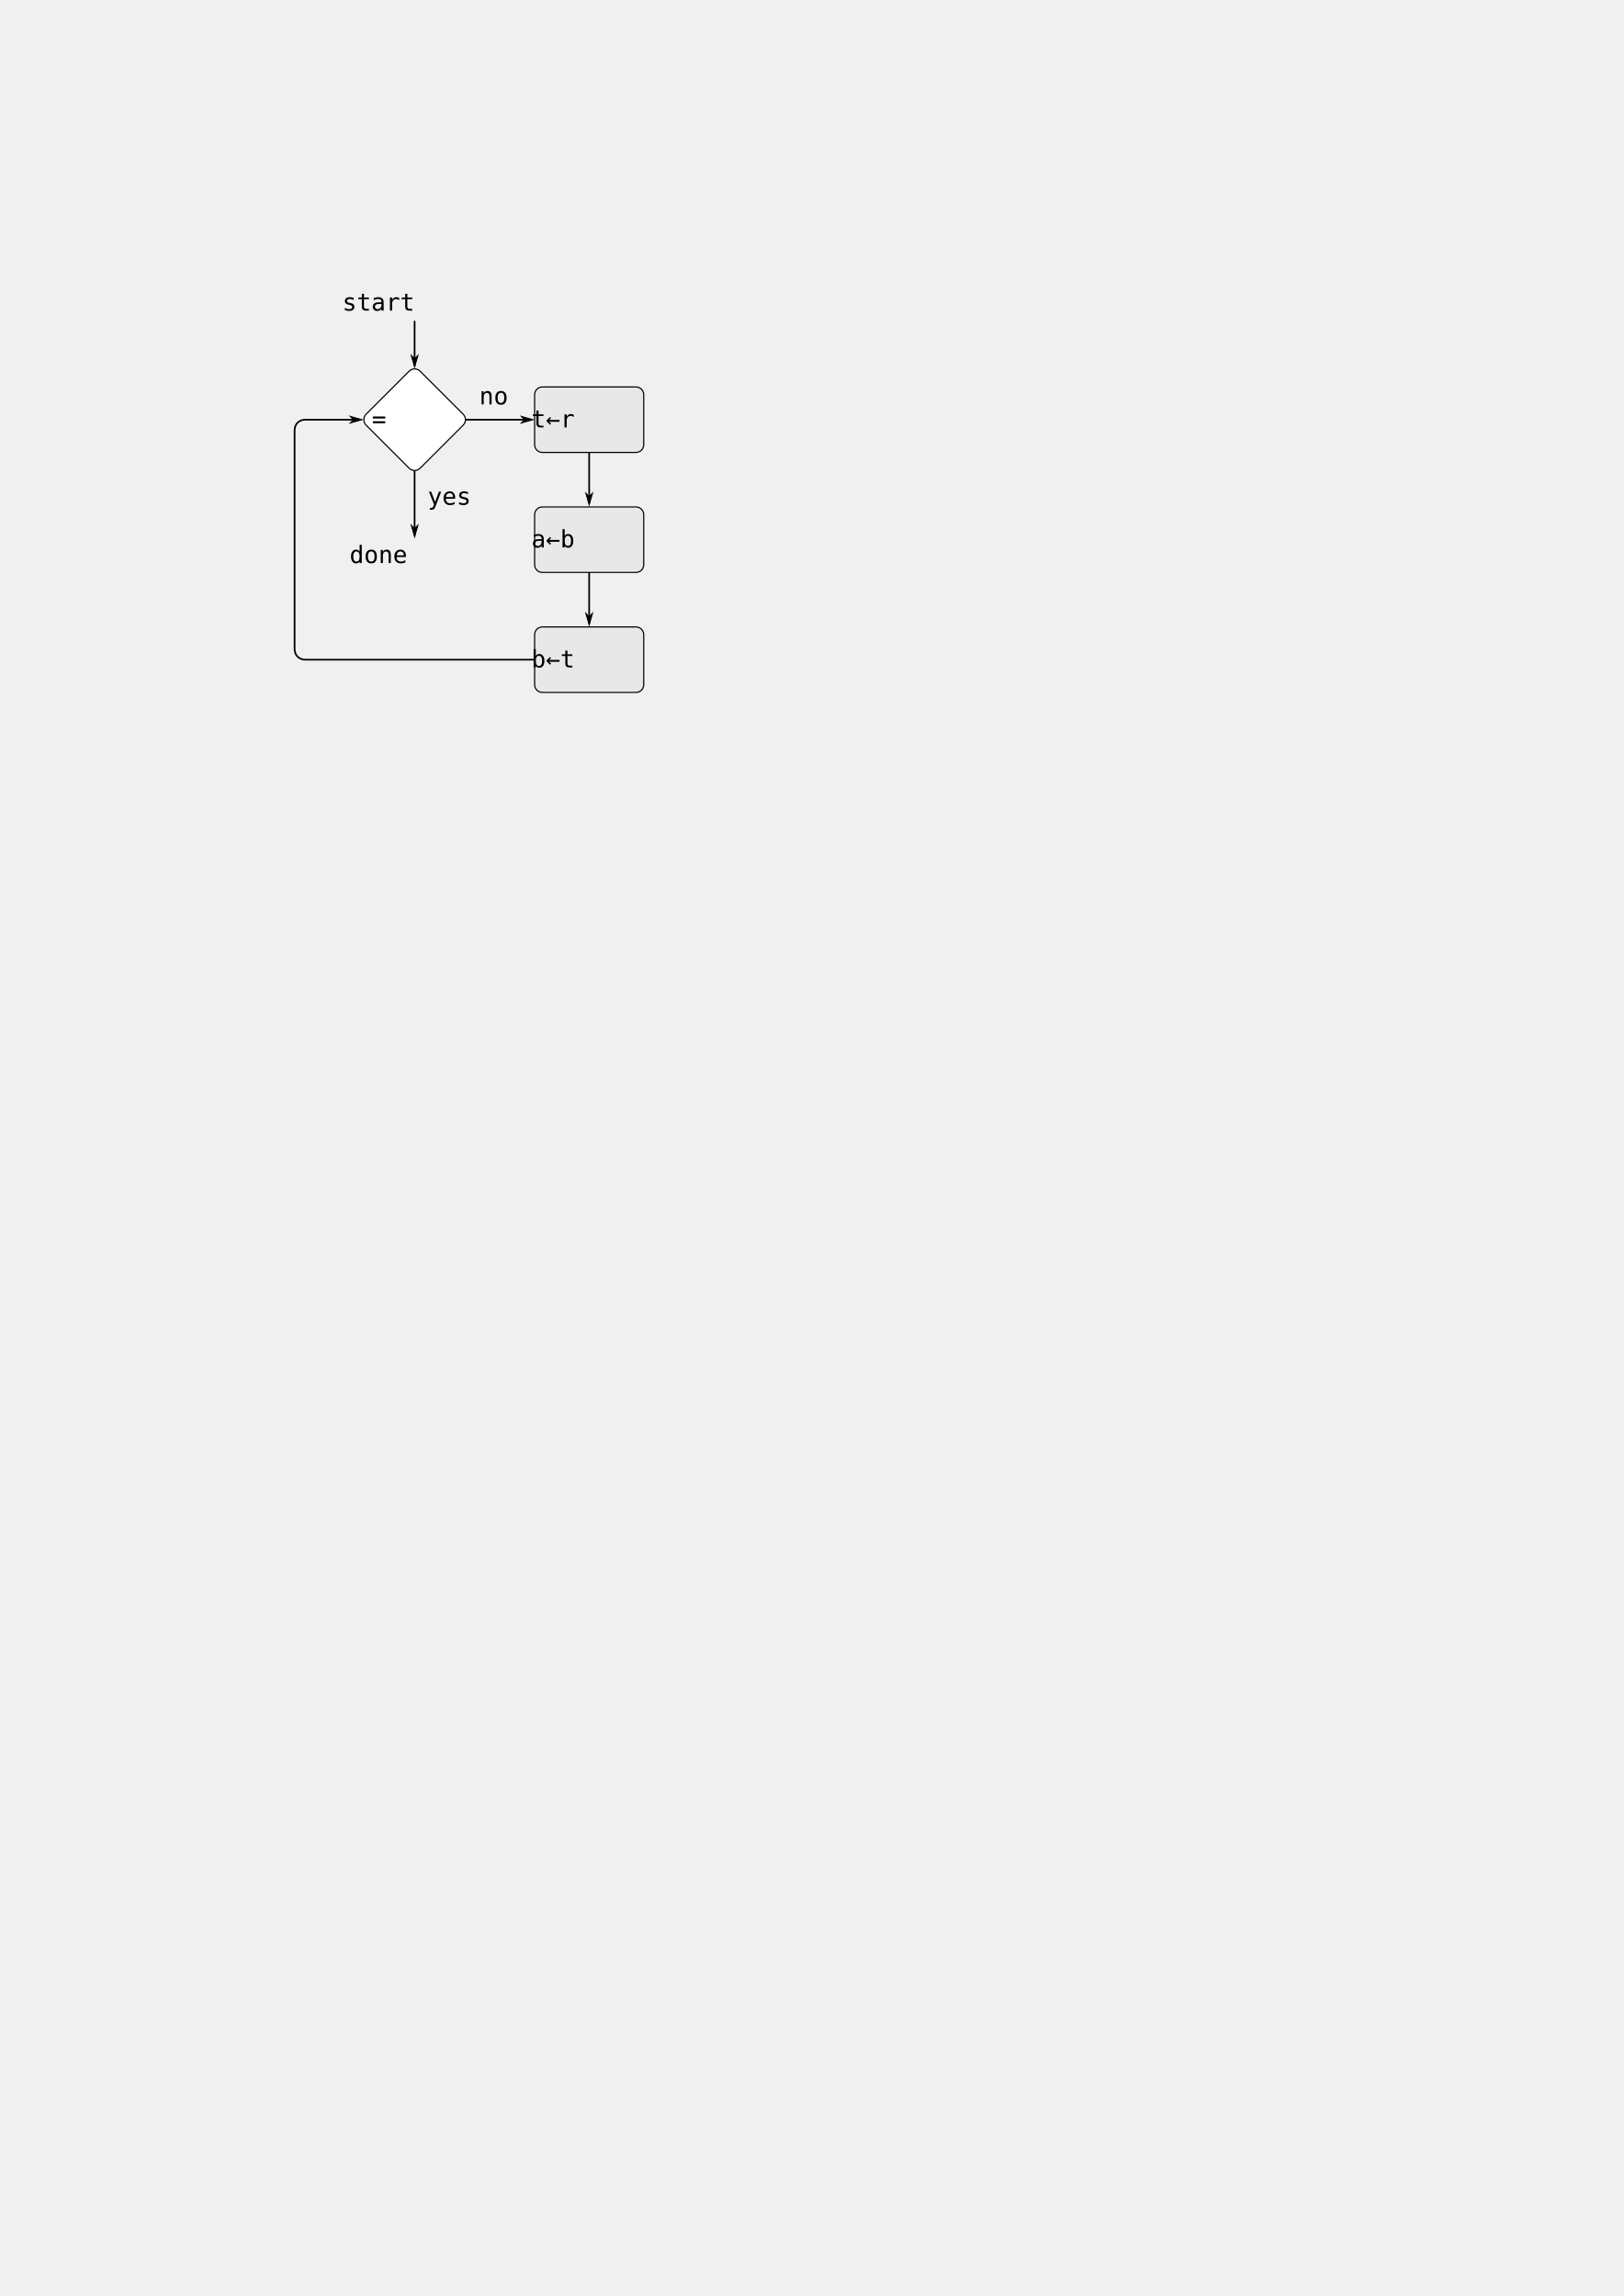
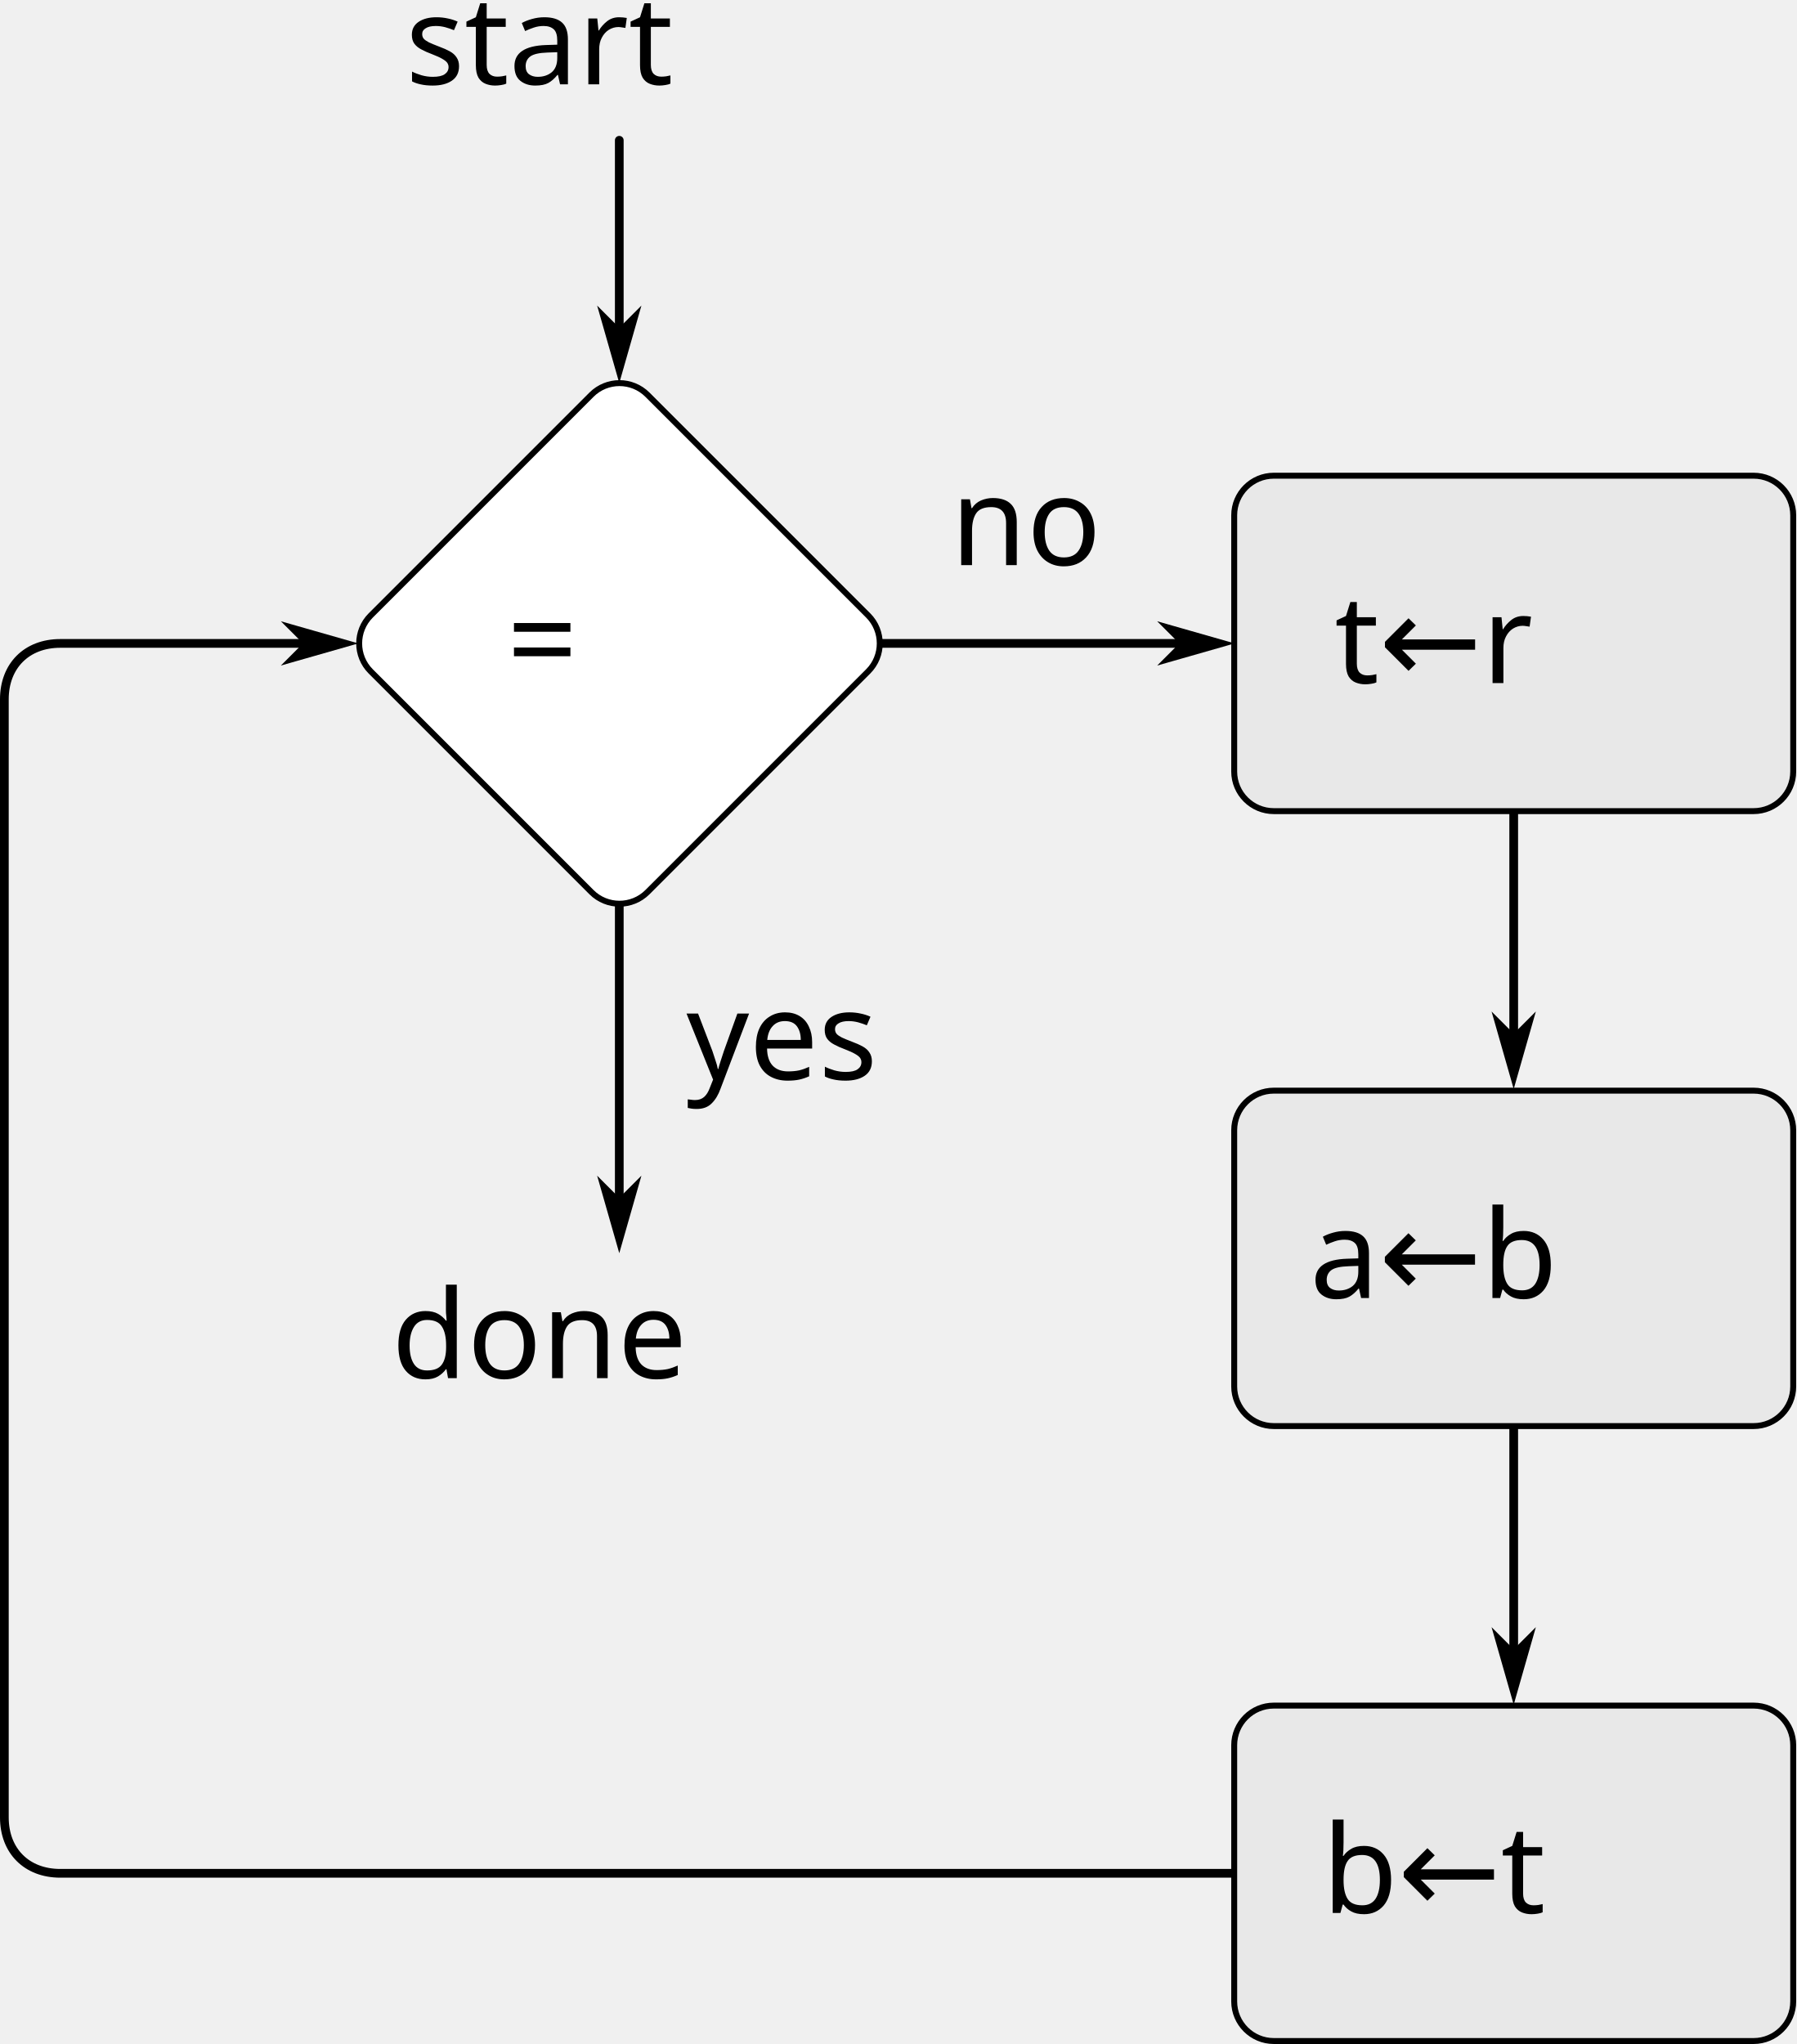
- <svg xmlns="http://www.w3.org/2000/svg" width="744.094" height="1052.362" id="svg3062" version="1.1">
+ <svg xmlns="http://www.w3.org/2000/svg" width="160.656" height="182.812" id="svg3062" version="1.1">
  <defs id="defs3064">
    <marker orient="auto" refY="0" refX="0" id="Arrow1Mend" style="overflow:visible">
      <path id="path4415" d="M 0,0 5,-5 -12.5,0 5,5 0,0 z" style="fill-rule:evenodd;stroke:#000000;stroke-width:1pt;marker-start:none" transform="matrix(-0.4,0,0,-0.4,-4,0)" />
    </marker>
    <marker orient="auto" refY="0" refX="0" id="Arrow1Mend-0" style="overflow:visible">
      <path id="path4415-0" d="M 0,0 5,-5 -12.5,0 5,5 0,0 z" style="fill-rule:evenodd;stroke:#000000;stroke-width:1pt;marker-start:none" transform="matrix(-0.4,0,0,-0.4,-4,0)" />
    </marker>
    <marker orient="auto" refY="0" refX="0" id="Arrow1Mend-3" style="overflow:visible">
      <path id="path4415-9" d="M 0,0 5,-5 -12.5,0 5,5 0,0 z" style="fill-rule:evenodd;stroke:#000000;stroke-width:1pt;marker-start:none" transform="matrix(-0.4,0,0,-0.4,-4,0)" />
    </marker>
    <marker orient="auto" refY="0" refX="0" id="Arrow1Mend-5" style="overflow:visible">
      <path id="path4415-8" d="M 0,0 5,-5 -12.5,0 5,5 0,0 z" style="fill-rule:evenodd;stroke:#000000;stroke-width:1pt;marker-start:none" transform="matrix(-0.4,0,0,-0.4,-4,0)" />
    </marker>
    <marker orient="auto" refY="0" refX="0" id="Arrow1Mend-2" style="overflow:visible">
      <path id="path4415-2" d="M 0,0 5,-5 -12.5,0 5,5 0,0 z" style="fill-rule:evenodd;stroke:#000000;stroke-width:1pt;marker-start:none" transform="matrix(-0.4,0,0,-0.4,-4,0)" />
    </marker>
    <marker orient="auto" refY="0" refX="0" id="Arrow1Mend-1" style="overflow:visible">
      <path id="path4415-1" d="M 0,0 5,-5 -12.5,0 5,5 0,0 z" style="fill-rule:evenodd;stroke:#000000;stroke-width:1pt;marker-start:none" transform="matrix(-0.4,0,0,-0.4,-4,0)" />
    </marker>
  </defs>
-   <g id="layer2" style="display:inline">
+   <g id="layer2" style="display:inline" transform="translate(-134.6102,-134.8162)">
    <rect style="fill:#ffffff;fill-opacity:1;stroke:#000000;stroke-width:0.531;stroke-linecap:round;stroke-linejoin:round;stroke-miterlimit:4;stroke-opacity:1;stroke-dasharray:none;stroke-dashoffset:0;display:inline" id="rect6788-7-2-7-4" width="35" height="35" x="-19.159" y="252.883" rx="3.543" ry="3.543" transform="matrix(0.7071068,-0.7071068,0.7071068,0.7071068,0,0)" />
    <rect style="fill:#e8e8e8;fill-opacity:1;stroke:#000000;stroke-width:0.531;stroke-linecap:round;stroke-linejoin:round;stroke-miterlimit:4;stroke-opacity:1;stroke-dasharray:none;stroke-dashoffset:0;display:inline" id="rect6788-7-2-7-4-3" width="50" height="30" x="245" y="177.362" rx="3.543" ry="3.543" />
    <rect style="fill:#e8e8e8;fill-opacity:1;stroke:#000000;stroke-width:0.531;stroke-linecap:round;stroke-linejoin:round;stroke-miterlimit:4;stroke-opacity:1;stroke-dasharray:none;stroke-dashoffset:0;display:inline" id="rect6788-7-2-7-4-3-4" width="50" height="30" x="245" y="232.362" rx="3.543" ry="3.543" />
    <rect style="fill:#e8e8e8;fill-opacity:1;stroke:#000000;stroke-width:0.531;stroke-linecap:round;stroke-linejoin:round;stroke-miterlimit:4;stroke-opacity:1;stroke-dasharray:none;stroke-dashoffset:0;display:inline" id="rect6788-7-2-7-4-3-2" width="50" height="30" x="245" y="287.362" rx="3.543" ry="3.543" />
-     <path style="fill:none;stroke:#000000;stroke-width:0.78;stroke-linecap:butt;stroke-linejoin:round;stroke-opacity:1;marker-end:url(#Arrow1Mend);stroke-miterlimit:4;stroke-dasharray:none" d="m 190,215.719 0,29.643" id="path8845-6-0-7-0-4-7-6" />
+     <path style="fill:none;stroke:#000000;stroke-width:0.78;stroke-linecap:butt;stroke-linejoin:round;stroke-miterlimit:4;stroke-opacity:1;stroke-dasharray:none;marker-end:url(#Arrow1Mend)" d="m 190,215.719 0,29.643" id="path8845-6-0-7-0-4-7-6" />
    <path style="fill:none;stroke:#000000;stroke-width:0.78;stroke-linecap:butt;stroke-linejoin:round;stroke-miterlimit:4;stroke-opacity:1;stroke-dasharray:none;marker-end:url(#Arrow1Mend)" d="m 270,207.362 0,23.316" id="path8845-6-0-7-0-4-7-6-6" />
    <path style="fill:none;stroke:#000000;stroke-width:0.78;stroke-linecap:butt;stroke-linejoin:round;stroke-miterlimit:4;stroke-opacity:1;stroke-dasharray:none;marker-end:url(#Arrow1Mend)" d="m 270,262.362 0,23.379" id="path8845-6-0-7-0-4-7-6-6-0" />
    <path style="fill:none;stroke:#000000;stroke-width:0.78;stroke-linecap:butt;stroke-linejoin:round;stroke-miterlimit:4;stroke-opacity:1;stroke-dasharray:none;marker-end:url(#Arrow1Mend)" d="m 213.364,192.362 30.141,0" id="path8845-6-0-7-0-4-7-6-0" />
    <path style="fill:none;stroke:#000000;stroke-width:0.78;stroke-linecap:round;stroke-linejoin:round;stroke-miterlimit:4;stroke-opacity:1;stroke-dasharray:none;marker-end:url(#Arrow1Mend)" d="m 190,147.362 0,20.179" id="path8845-6-0-7-0-4-7-6-2" />
    <path style="fill:none;stroke:#000000;stroke-width:0.78;stroke-linecap:butt;stroke-linejoin:round;stroke-miterlimit:4;stroke-opacity:1;stroke-dasharray:none;marker-end:url(#Arrow1Mend)" d="m 245,302.362 -105,0 c -3,0 -5,-2 -5,-5 l 0,-100 c 0,-3 2,-5 5,-5 l 25.126,-4e-5" id="path8845-1-4-88" />
  </g>
-   <g id="layer3" style="display:inline">
-     <text xml:space="preserve" style="font-size:11px;font-style:normal;font-variant:normal;font-weight:normal;font-stretch:normal;text-align:center;line-height:125%;letter-spacing:0px;word-spacing:0px;text-anchor:middle;fill:#000000;fill-opacity:1;stroke:none;font-family:DejaVu Sans Mono;-inkscape-font-specification:DejaVu Sans Mono" x="190" y="142.362" id="text4364">
+   <g id="layer3" style="display:inline" transform="translate(-134.6102,-134.8162)">
+     <text xml:space="preserve" style="font-size:11px;font-style:normal;font-variant:normal;font-weight:normal;font-stretch:normal;text-align:center;line-height:125%;letter-spacing:0px;word-spacing:0px;text-anchor:middle;fill:#000000;fill-opacity:1;stroke:none;font-family:Inconsolata LGC;-inkscape-font-specification:Inconsolata LGC" x="190" y="142.362" id="text4364">
      <tspan id="tspan4366" x="190" y="142.362">start</tspan>
    </text>
-     <text xml:space="preserve" style="font-size:11px;font-style:normal;font-variant:normal;font-weight:normal;font-stretch:normal;text-align:start;line-height:125%;letter-spacing:0px;word-spacing:0px;text-anchor:start;fill:#000000;fill-opacity:1;stroke:none;font-family:DejaVu Sans Mono;-inkscape-font-specification:DejaVu Sans Mono" x="219.643" y="185.362" id="text4368">
+     <text xml:space="preserve" style="font-size:11px;font-style:normal;font-variant:normal;font-weight:normal;font-stretch:normal;text-align:start;line-height:125%;letter-spacing:0px;word-spacing:0px;text-anchor:start;fill:#000000;fill-opacity:1;stroke:none;font-family:Inconsolata LGC;-inkscape-font-specification:Inconsolata LGC" x="219.643" y="185.362" id="text4368">
      <tspan id="tspan4370" x="219.643" y="185.362">no</tspan>
    </text>
-     <text xml:space="preserve" style="font-size:11px;font-style:normal;font-variant:normal;font-weight:normal;font-stretch:normal;text-align:center;line-height:125%;letter-spacing:0px;word-spacing:0px;text-anchor:middle;fill:#000000;fill-opacity:1;stroke:none;font-family:DejaVu Sans Mono;-inkscape-font-specification:DejaVu Sans Mono" x="190" y="258.076" id="text4372">
+     <text xml:space="preserve" style="font-size:11px;font-style:normal;font-variant:normal;font-weight:normal;font-stretch:normal;text-align:center;line-height:125%;letter-spacing:0px;word-spacing:0px;text-anchor:middle;fill:#000000;fill-opacity:1;stroke:none;font-family:Inconsolata LGC;-inkscape-font-specification:Inconsolata LGC" x="190" y="258.076" id="text4372">
      <tspan id="tspan4374" x="190" y="258.076">done</tspan>
    </text>
-     <text xml:space="preserve" style="font-size:11px;font-style:normal;font-variant:normal;font-weight:normal;font-stretch:normal;text-align:start;line-height:125%;letter-spacing:0px;word-spacing:0px;text-anchor:start;fill:#000000;fill-opacity:1;stroke:none;font-family:DejaVu Sans Mono;-inkscape-font-specification:DejaVu Sans Mono" x="196" y="231.362" id="text4376">
+     <text xml:space="preserve" style="font-size:11px;font-style:normal;font-variant:normal;font-weight:normal;font-stretch:normal;text-align:start;line-height:125%;letter-spacing:0px;word-spacing:0px;text-anchor:start;fill:#000000;fill-opacity:1;stroke:none;font-family:Inconsolata LGC;-inkscape-font-specification:Inconsolata LGC" x="196" y="231.362" id="text4376">
      <tspan id="tspan4378" x="196" y="231.362">yes</tspan>
    </text>
-     <text xml:space="preserve" style="font-size:11px;font-style:normal;font-variant:normal;font-weight:normal;font-stretch:normal;text-align:center;line-height:125%;letter-spacing:0px;word-spacing:0px;text-anchor:middle;fill:#000000;fill-opacity:1;stroke:none;display:inline;font-family:DejaVu Sans Mono;-inkscape-font-specification:DejaVu Sans Mono" x="190.268" y="195.898" id="text3191">
+     <text xml:space="preserve" style="font-size:11px;font-style:normal;font-variant:normal;font-weight:normal;font-stretch:normal;text-align:center;line-height:125%;letter-spacing:0px;word-spacing:0px;text-anchor:middle;fill:#000000;fill-opacity:1;stroke:none;display:inline;font-family:Inconsolata LGC;-inkscape-font-specification:Inconsolata LGC" x="190.268" y="195.898" id="text3191">
      <tspan id="tspan3193" x="190.268" y="195.898">=</tspan>
    </text>
-     <text xml:space="preserve" style="font-size:11px;font-style:normal;font-variant:normal;font-weight:normal;font-stretch:normal;text-align:center;line-height:125%;letter-spacing:0px;word-spacing:0px;text-anchor:middle;fill:#000000;fill-opacity:1;stroke:none;display:inline;font-family:DejaVu Sans Mono;-inkscape-font-specification:Sans" x="270" y="195.911" id="text6689-7-1">
+     <text xml:space="preserve" style="font-size:11px;font-style:normal;font-variant:normal;font-weight:normal;font-stretch:normal;text-align:center;line-height:125%;letter-spacing:0px;word-spacing:0px;text-anchor:middle;fill:#000000;fill-opacity:1;stroke:none;display:inline;font-family:Inconsolata LGC;-inkscape-font-specification:Sans" x="270" y="195.911" id="text6689-7-1">
      <tspan id="tspan6691-7-5" x="270" y="195.911" dx="0 2 2">t←r</tspan>
    </text>
-     <text xml:space="preserve" style="font-size:11px;font-style:normal;font-variant:normal;font-weight:normal;font-stretch:normal;text-align:center;line-height:125%;letter-spacing:0px;word-spacing:0px;text-anchor:middle;fill:#000000;fill-opacity:1;stroke:none;display:inline;font-family:DejaVu Sans Mono;-inkscape-font-specification:Sans" x="270" y="250.911" id="text6689-7-1-1">
+     <text xml:space="preserve" style="font-size:11px;font-style:normal;font-variant:normal;font-weight:normal;font-stretch:normal;text-align:center;line-height:125%;letter-spacing:0px;word-spacing:0px;text-anchor:middle;fill:#000000;fill-opacity:1;stroke:none;display:inline;font-family:Inconsolata LGC;-inkscape-font-specification:Sans" x="270" y="250.911" id="text6689-7-1-1">
      <tspan id="tspan6691-7-5-7" x="270" y="250.911" dx="0 2 2">a←b</tspan>
    </text>
-     <text xml:space="preserve" style="font-size:11px;font-style:normal;font-variant:normal;font-weight:normal;font-stretch:normal;text-align:center;line-height:125%;letter-spacing:0px;word-spacing:0px;text-anchor:middle;fill:#000000;fill-opacity:1;stroke:none;display:inline;font-family:DejaVu Sans Mono;-inkscape-font-specification:Sans" x="270" y="305.911" id="text6689-7-1-12">
+     <text xml:space="preserve" style="font-size:11px;font-style:normal;font-variant:normal;font-weight:normal;font-stretch:normal;text-align:center;line-height:125%;letter-spacing:0px;word-spacing:0px;text-anchor:middle;fill:#000000;fill-opacity:1;stroke:none;display:inline;font-family:Inconsolata LGC;-inkscape-font-specification:Sans" x="270" y="305.911" id="text6689-7-1-12">
      <tspan id="tspan6691-7-5-5" x="270" y="305.911" dx="0 2 2">b←t</tspan>
    </text>
  </g>
</svg>
